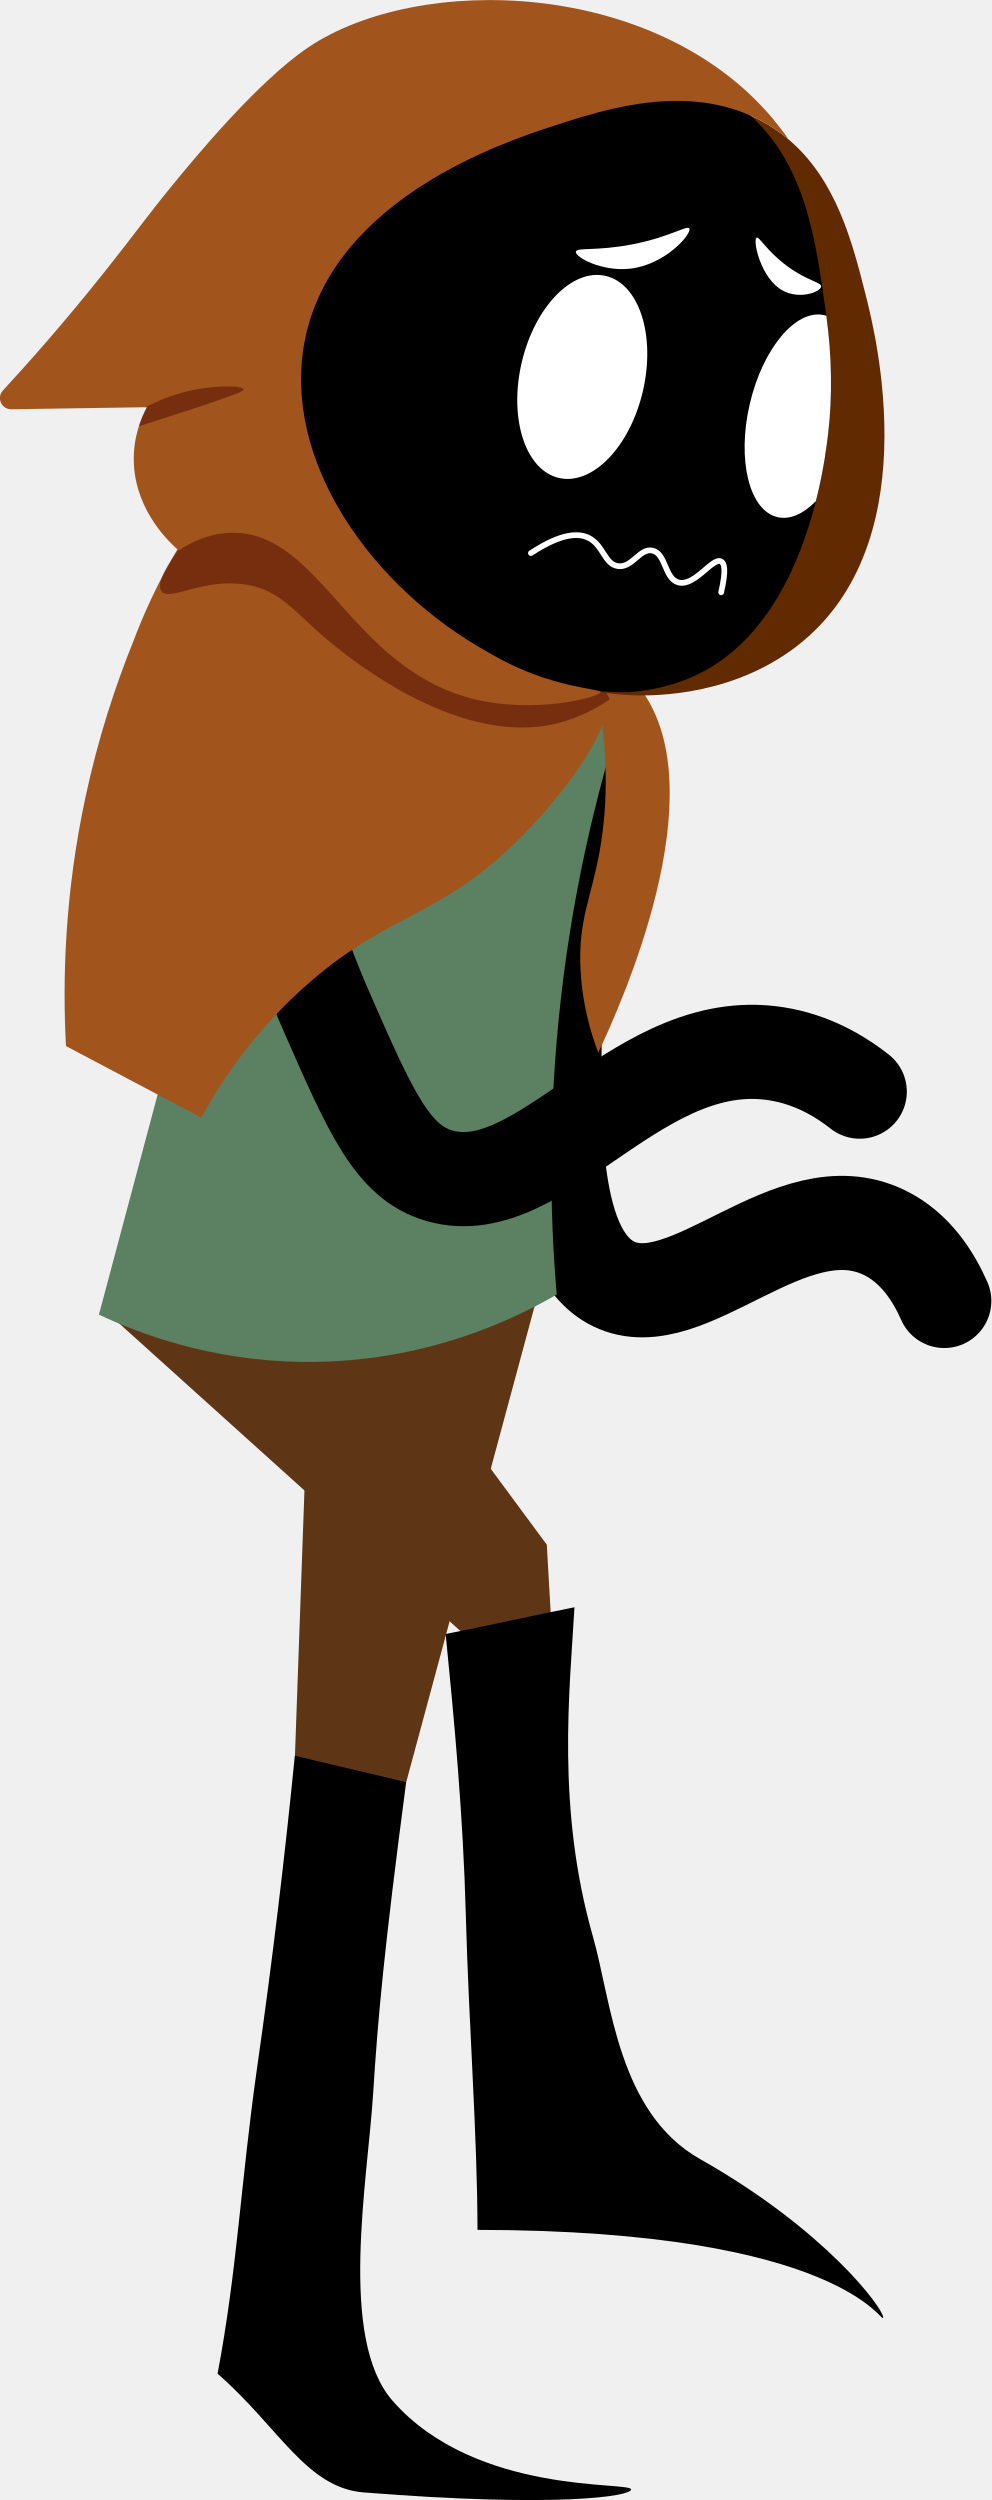
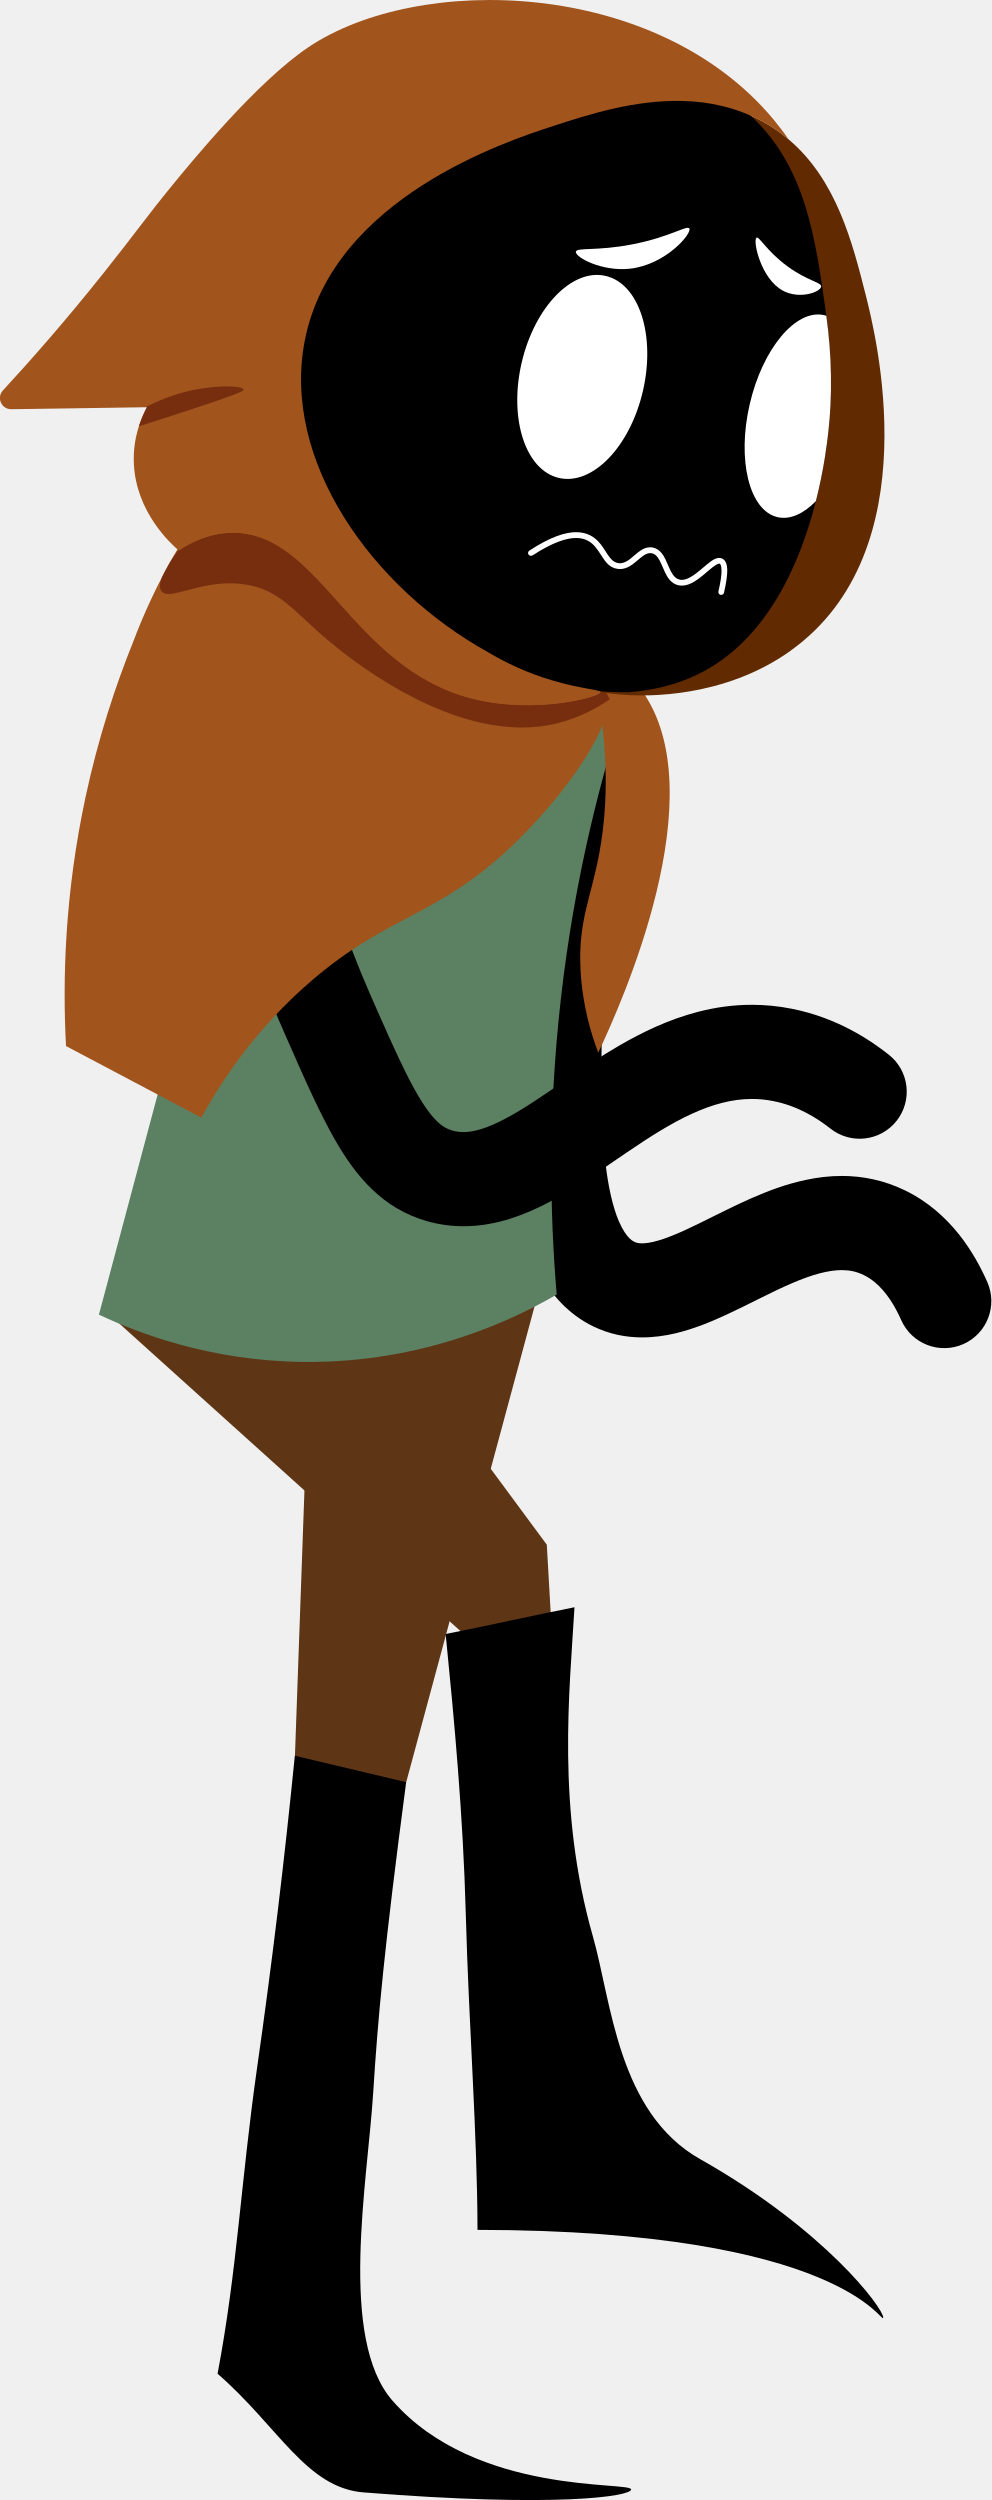
- <svg xmlns="http://www.w3.org/2000/svg" viewBox="0 0 178.98 451.36">
+ <svg xmlns="http://www.w3.org/2000/svg" id="Layer_2" data-name="Layer 2" viewBox="0 0 178.98 451.36">
  <defs>
    <style>
      .cls-1 {
+         fill: none;
+       }
+ 
+       .cls-2 {
        fill: #5c8062;
      }

-       .cls-2 {
-         stroke: #fff;
-         stroke-width: 1.03px;
-       }
- 
-       .cls-2, .cls-3 {
-         fill: none;
-         stroke-linecap: round;
-         stroke-miterlimit: 10;
+       .cls-3 {
+         fill: #612a00;
      }

      .cls-4 {
-         fill: #612a00;
+         fill: #772e0f;
      }

      .cls-5 {
-         isolation: isolate;
+         fill: #5e3615;
      }

      .cls-6 {
-         fill: #5e3615;
+         fill: #fff;
      }

      .cls-7 {
-         fill: #fff;
+         fill: #a1541c;
      }

      .cls-8 {
-         fill: #a1541c;
+         fill: #8c8c8c;
      }

      .cls-9 {
-         mix-blend-mode: overlay;
-         opacity: .45;
-       }
- 
-       .cls-3 {
-         stroke: #000;
-         stroke-width: 17px;
-       }
- 
-       .cls-10 {
        clip-path: url(#clippath);
      }
    </style>
    <clipPath id="clippath">
-       <path class="cls-8" d="M142.41,25.21c-1.48-1.27-3.13-2.4-4.98-3.39-4.6-2.47-9.43-3.47-14.17-3.59-8.74-.24-17.16,2.5-23.32,4.5-8.29,2.7-39.79,12.93-44.89,38.65-4.32,21.68,12.04,44.78,33.22,56.46,2.62,1.55,6.56,3.59,11.66,5.07,5,1.46,8.48,1.62,8.48,2.05,0,.84-11.87,4.11-23.33,1.13-21.78-5.68-27.34-30.14-43.22-29.9-4.37.07-7.77,1.98-9.59,3.2-1.38-1.19-7.69-6.87-8.1-15.65-.22-4.69,1.33-8.3,2.36-10.22-.31,0-6.99.1-7.31.11-2.44.04-4.87.07-7.31.11-3.29.05-6.58.1-9.86.15-1.78.03-2.73-2.08-1.52-3.39,4.94-5.36,11.32-12.58,18.37-21.45,5.63-7.07,7.56-9.91,12.15-15.52,3.64-4.45,15.38-18.78,24.62-24.99,19.89-13.39,62.76-12.4,83.95,13,1,1.21,1.93,2.43,2.78,3.68Z" />
+       <path class="cls-1" d="M142.41,25.21c-1.48-1.27-3.13-2.4-4.98-3.39-4.6-2.47-9.43-3.47-14.17-3.59-8.74-.24-17.16,2.5-23.32,4.5-8.29,2.7-39.79,12.93-44.89,38.65-4.32,21.68,12.04,44.78,33.22,56.46,2.62,1.55,6.56,3.59,11.66,5.07,5,1.46,8.48,1.62,8.48,2.05,0,.84-11.87,4.11-23.33,1.13-21.78-5.68-27.34-30.14-43.22-29.9-4.37.07-7.77,1.98-9.59,3.2-1.38-1.19-7.69-6.87-8.1-15.65-.22-4.69,1.33-8.3,2.36-10.22-.31,0-6.99.1-7.31.11-2.44.04-4.87.07-7.31.11-3.29.05-6.58.1-9.86.14-1.78.03-2.73-2.08-1.52-3.39,4.94-5.36,11.32-12.58,18.37-21.45,5.63-7.07,7.56-9.91,12.15-15.52,3.64-4.45,15.38-18.78,24.62-24.99,19.89-13.39,62.76-12.4,83.95,13,1,1.21,1.93,2.43,2.78,3.68" />
    </clipPath>
  </defs>
-   <g class="cls-5">
-     <g id="Layer_2" data-name="Layer 2">
-       <g id="step_4">
-         <path id="R_leg" class="cls-6" d="M60.22,332.3c4.37-3.51,8.74-7.03,13.12-10.54,8.13-30.13,16.25-60.26,24.38-90.38-3.92-2.05-13.64-6.42-23.59-3.05-1.85.63-8.4,2.77-13.41,9.32-3.36,4.4-4.56,8.82-5.03,11.25-.81,22.7-1.63,45.39-2.44,68.09,2.33,5.1,4.66,10.2,6.98,15.31Z" />
-         <path id="R_foot" d="M39.28,428.56c3.56-18.78,4.21-34.74,7.13-55.19,2.78-19.42,5.02-38.24,6.82-56.38l20.1,4.77c-3.98,30.17-5.1,42.5-5.95,56.04-1,15.96-6.35,44.4,3.5,55.65,15.12,17.26,43.27,14.47,43.07,16.03-.16,1.21-13.27,3.29-48.31.51-10.35-.82-15.39-11.91-26.36-21.43Z" />
-         <path id="L_arm" class="cls-3" d="M106.61,126.81c-2.37,10.57-5.37,27.02-6.07,47.38-.89,25.72-1.78,51.77,10.26,57.62,13.44,6.54,31.89-17.49,48.83-9.29,5.71,2.76,8.96,8.08,10.85,12.36" />
-         <path id="L_leg" class="cls-6" d="M99.72,296.3c-.33-5.81-.67-11.61-1-17.42-12.25-16.58-24.51-33.17-36.76-49.75-4.59-6.42-9.19-12.83-13.78-19.25-4.35,1.54-14.18,5.72-21.38,15.87-3.25,4.58-5.03,9.06-6.05,12.5,21.84,19.69,43.68,39.37,65.52,59.06,4.48-.34,8.97-.67,13.45-1.01Z" />
-         <path id="L_foot" d="M86.21,402.6c-.03-17.34-1.56-36.53-2.12-57.19-.48-17.71-2.07-34.76-3.63-50.4,7.27-1.44,15.99-3.39,23.26-4.83-.89,15.26-3.27,36.32,3.33,59.46,3.34,11.71,4.48,31.78,19.36,40.18,22.59,12.76,33.11,26.98,33.05,28.61-.06,1.58-7.04-15.77-73.26-15.84Z" />
-         <path class="cls-1" d="M47.3,85.65c8.8-.24,13.3,12.14,24.4,22.34,7.66,7.04,20.25,14.67,41.8,16.99-4.89,14.64-9.75,33.34-12.24,55.37-2.33,20.56-2,38.69-.75,53.37-7.24,4.21-23.58,12.38-45.64,12.17-16.8-.17-29.77-5.12-37.01-8.54,4.23-15.87,8.47-31.74,12.7-47.61-1.45-24.04-2.9-48.07-4.34-72.11,2.1-6.43,4.21-12.85,6.31-19.28,3.34-5.81,8.4-12.52,14.78-12.69Z" />
-         <path id="R_arm" class="cls-3" d="M44.04,123.88c1.4,15.73,5.15,36.51,15.02,59.02,7.87,17.95,11.81,26.93,20.26,29.37,18.82,5.43,36.31-26.95,62.01-21.81,6.32,1.26,11.04,4.38,13.89,6.63" />
-         <g>
-           <path class="cls-8" d="M108.95,119.16c-3.52,1.3,2.82,15.01-.69,34.54-1.54,8.55-3.93,12.48-3.44,21.5.34,6.35,1.91,11.48,3.19,14.85,4.13-8.77,21.31-46.78,7.82-65.44-.55-.76-4.55-6.3-6.88-5.44Z" />
-           <path class="cls-8" d="M109.41,121.63c3.99,7.42-8.41,23.01-17.25,31.35-13.24,12.49-21.81,12.08-35.64,23.84-10.46,8.9-16.7,18.62-20.18,24.96-8.14-4.31-16.29-8.61-24.43-12.92-.64-11.94-.24-27.44,3.54-45.02,2.31-10.76,5.43-20.14,8.6-28,1.63-4.33,4.28-10.53,8.47-17.5,3.98-6.62,5.98-9.93,8.03-10.6,9.74-3.16,16.79,23.3,39.51,29.25,15.66,4.1,26.28-1.07,29.34,4.63Z" />
-           <path class="cls-9" d="M29.15,106.74c1.48,1.94,7.5-2.44,15.27-1.19,6.31,1.02,8.64,4.93,15.17,10.36,4.2,3.49,23.7,19.12,41.17,14.64,4.24-1.09,7.42-2.98,9.33-4.3-2.24-4.54-11.47-21.86-32.54-30.62-18.33-7.62-34.66-4.19-40.04-2.82-8.56,9.73-9.19,12.82-8.35,13.92Z" />
-         </g>
-         <g>
-           <path class="cls-4" d="M142.76,117.47c-12.15,8.71-26.43,8.18-29.38,8.02h0c-8.49-.48-17.14-3.26-25.1-7.66-21.19-11.68-37.54-34.78-33.22-56.46,5.1-25.71,36.6-35.95,44.89-38.65,4.62-1.5,10.52-3.41,16.86-4.17.52-.06,1.04-.12,1.57-.16.01,0,.03,0,.04,0,.45-.04.9-.07,1.36-.1.07,0,.16-.01.24-.01.54-.03,1.08-.05,1.62-.05.54,0,1.08,0,1.63.01,4.73.12,9.56,1.12,14.17,3.59,1.85.99,3.5,2.13,4.98,3.39,8.63,7.32,11.5,18.67,13.88,28.06,1.74,6.9,11.67,46.13-13.54,64.2Z" />
-           <path d="M147.3,90.48c-2.73,10.78-8.62,25.15-21.4,31.31-3.73,1.81-7.92,2.84-12.41,3.19h0c-6.83.03-18.24-.93-29.87-7.38-20.33-11.28-37.23-37.06-31.28-61.19,7.49-30.39,43.42-39.77,49.36-41.29,7.91-2.03,14.83-2.38,19.81-2.28,3.8,1.21,9.15,3.5,14.05,8.07,9.92,9.25,11.68,21.96,13.63,36.11,0,0,1.53,10.74.36,20.98-.21,1.84-.76,6.64-2.25,12.49Z" />
-           <path class="cls-7" d="M147.3,90.48c-2.22,2.28-4.67,3.41-6.92,2.89-5.1-1.18-7.35-10.3-5.03-20.37,2.32-10.07,8.35-17.27,13.45-16.1.13.03.26.07.39.11,1.01,7.37,1.09,14.57.36,20.98-.21,1.84-.76,6.64-2.25,12.49Z" />
-           <ellipse class="cls-7" cx="105.13" cy="68.05" rx="18.72" ry="11.24" transform="translate(15.17 155.18) rotate(-77)" />
-           <path class="cls-7" d="M124.45,41.24c.54.89-4.23,6.54-10.69,7.27-5.1.57-9.95-2.09-9.79-3.06.14-.82,3.74-.08,10.17-1.33,6.83-1.32,9.91-3.52,10.3-2.87Z" />
-           <path class="cls-7" d="M136.54,42.95c-.59.72.83,7.26,4.69,9.46,3.05,1.74,6.85.33,7.02-.64.14-.81-2.33-.96-6.03-3.65-3.93-2.86-5.25-5.7-5.68-5.17Z" />
-           <path class="cls-2" d="M95.85,99.86c5.71-3.75,8.75-3.61,10.48-2.72,2.63,1.35,2.82,4.75,5.26,5.07,2.58.34,3.92-3.29,6.19-2.81,2.46.52,2.18,5.05,4.69,5.75,2.95.82,6.2-4.61,7.73-3.78.55.3.96,1.45,0,5.57" />
-           <g>
-             <path class="cls-8" d="M142.41,25.21c-1.48-1.27-3.13-2.4-4.98-3.39-4.6-2.47-9.43-3.47-14.17-3.59-8.74-.24-17.16,2.5-23.32,4.5-8.29,2.7-39.79,12.93-44.89,38.65-4.32,21.68,12.04,44.78,33.22,56.46,2.62,1.55,6.56,3.59,11.66,5.07,5,1.46,8.48,1.62,8.48,2.05,0,.84-11.87,4.11-23.33,1.13-21.78-5.68-27.34-30.14-43.22-29.9-4.37.07-7.77,1.98-9.59,3.2-1.38-1.19-7.69-6.87-8.1-15.65-.22-4.69,1.33-8.3,2.36-10.22-.31,0-6.99.1-7.31.11-2.44.04-4.87.07-7.31.11-3.29.05-6.58.1-9.86.15-1.78.03-2.73-2.08-1.52-3.39,4.94-5.36,11.32-12.58,18.37-21.45,5.63-7.07,7.56-9.91,12.15-15.52,3.64-4.45,15.38-18.78,24.62-24.99,19.89-13.39,62.76-12.4,83.95,13,1,1.21,1.93,2.43,2.78,3.68Z" />
-             <g class="cls-10">
-               <path class="cls-9" d="M20.33,78.14c-.38-.76,5.42-5.37,12.83-7.32,5.23-1.38,10.68-1.27,10.82-.5.05.27-.52.72-14.48,5.22-8.38,2.7-9.05,2.82-9.17,2.6Z" />
-             </g>
-           </g>
-         </g>
+   <g id="step_4">
+     <g>
+       <path class="cls-5" d="M60.22,332.3c4.37-3.51,8.74-7.03,13.12-10.54,8.13-30.13,16.25-60.26,24.38-90.38-3.92-2.05-13.64-6.42-23.59-3.05-1.85.63-8.4,2.77-13.41,9.32-3.36,4.4-4.56,8.82-5.03,11.25-.81,22.7-1.63,45.39-2.44,68.09,2.33,5.1,4.66,10.2,6.98,15.31Z" />
+       <path d="M39.28,428.56c3.56-18.78,4.21-34.74,7.13-55.19,2.78-19.42,5.02-38.24,6.82-56.38,6.7,1.59,13.4,3.18,20.1,4.77-3.98,30.17-5.1,42.5-5.95,56.04-1,15.96-6.35,44.4,3.5,55.65,15.12,17.26,43.27,14.47,43.07,16.03-.16,1.21-13.27,3.29-48.31.51-10.35-.82-15.39-11.91-26.36-21.43Z" />
+       <path d="M98.31,124.95c-2.45,10.92-5.55,27.92-6.27,48.95-.23,6.75-.47,13.61-.47,20.24,0,4.66.12,9.2.45,13.55.25,3.26.63,6.41,1.18,9.42.85,4.52,2.07,8.77,4.18,12.68,1.06,1.95,2.35,3.81,3.96,5.48,1.61,1.66,3.54,3.12,5.74,4.19,1.44.7,2.95,1.21,4.44,1.54,1.5.32,2.99.46,4.42.46,2.14,0,4.16-.3,6.06-.75,3.32-.8,6.31-2.04,9.15-3.35,4.25-1.97,8.21-4.14,11.81-5.67,1.79-.77,3.48-1.39,5-1.79,1.52-.4,2.86-.59,4.02-.59,1.45.01,2.61.25,3.94.88.75.36,1.43.81,2.08,1.36.97.81,1.87,1.86,2.67,3.04.8,1.18,1.48,2.49,2.04,3.75,1.9,4.29,6.92,6.23,11.21,4.33,4.29-1.9,6.23-6.92,4.33-11.21-1.15-2.59-2.75-5.62-5.12-8.61-1.19-1.49-2.58-2.96-4.2-4.33-1.62-1.36-3.49-2.62-5.6-3.63-3.72-1.81-7.67-2.59-11.34-2.58-2.26,0-4.42.27-6.48.71-3.6.76-6.87,2-9.91,3.34-4.54,2.01-8.62,4.24-12.09,5.81-1.73.79-3.29,1.4-4.59,1.78-1.3.39-2.32.53-2.99.53-.35,0-.61-.03-.83-.08-.22-.05-.4-.11-.6-.21-.27-.13-.52-.3-.83-.6-.53-.51-1.25-1.49-1.94-3.11-1.05-2.41-1.93-6.16-2.44-10.7-.53-4.55-.72-9.89-.72-15.62,0-6.22.23-12.91.46-19.66.68-19.69,3.57-35.6,5.87-45.81,1.03-4.58-1.85-9.13-6.43-10.16-4.58-1.03-9.13,1.85-10.16,6.43" />
+       <path class="cls-5" d="M99.72,296.3c-.33-5.81-.67-11.61-1-17.42-12.25-16.58-24.51-33.17-36.76-49.75-4.59-6.42-9.19-12.83-13.78-19.25-4.35,1.54-14.18,5.72-21.38,15.87-3.25,4.58-5.03,9.06-6.05,12.5,21.84,19.69,43.68,39.37,65.52,59.06,4.48-.34,8.97-.67,13.45-1.01Z" />
+       <path d="M86.21,402.6c-.03-17.34-1.56-36.53-2.12-57.19-.48-17.71-2.07-34.76-3.63-50.4,7.27-1.44,15.99-3.39,23.26-4.83-.89,15.26-3.27,36.32,3.33,59.46,3.34,11.71,4.48,31.78,19.36,40.18,22.59,12.76,33.11,26.98,33.05,28.61-.06,1.58-7.04-15.77-73.26-15.84Z" />
+       <path class="cls-2" d="M47.3,85.65c8.8-.24,13.3,12.14,24.4,22.34,7.66,7.04,20.25,14.67,41.8,16.99-4.89,14.64-9.75,33.34-12.24,55.37-2.33,20.56-2,38.69-.75,53.37-7.24,4.21-23.58,12.38-45.64,12.17-16.8-.17-29.77-5.12-37.01-8.54,4.23-15.87,8.47-31.74,12.7-47.61-1.45-24.04-2.9-48.07-4.34-72.11,2.1-6.43,4.21-12.85,6.31-19.28,3.34-5.81,8.4-12.52,14.78-12.69" />
+       <path d="M35.57,124.64c1.46,16.4,5.37,38.13,15.7,61.68,1.97,4.49,3.71,8.47,5.4,12.04,1.27,2.68,2.5,5.12,3.79,7.38,1.94,3.38,4.03,6.41,6.73,9,1.35,1.29,2.85,2.46,4.5,3.43,1.65.97,3.43,1.73,5.28,2.27,2.24.65,4.53.95,6.73.95,3.01,0,5.87-.55,8.5-1.39,4.62-1.48,8.65-3.79,12.49-6.23,2.87-1.84,5.63-3.77,8.34-5.61,4.06-2.77,8.01-5.3,11.81-7.04,1.9-.87,3.75-1.56,5.55-2.01,1.81-.46,3.57-.7,5.36-.7,1.27,0,2.56.12,3.9.39,2.24.45,4.24,1.23,5.97,2.14,1.73.91,3.19,1.93,4.31,2.82,3.68,2.91,9.03,2.29,11.94-1.39s2.29-9.03-1.39-11.94c-1.72-1.36-4.05-3.02-6.97-4.55-2.92-1.53-6.44-2.94-10.53-3.75-2.45-.49-4.88-.72-7.24-.72-3.39,0-6.63.47-9.68,1.26-5.34,1.38-10.09,3.68-14.39,6.18-3.23,1.88-6.21,3.89-9.02,5.8-4.19,2.87-8,5.52-11.28,7.25-1.63.87-3.12,1.52-4.4,1.92-1.29.4-2.36.57-3.29.57-.7,0-1.33-.09-2.02-.28-.47-.14-.85-.3-1.23-.5-.64-.36-1.32-.88-2.2-1.87-1.31-1.47-2.95-4.05-4.82-7.79-1.88-3.73-4.01-8.56-6.59-14.45-9.42-21.47-13-41.31-14.34-56.36-.42-4.68-4.54-8.13-9.22-7.71s-8.13,4.54-7.71,9.22Z" />
+       <path class="cls-7" d="M108.95,119.16c-3.52,1.3,2.82,15.01-.69,34.54-1.54,8.55-3.93,12.48-3.44,21.5.34,6.35,1.91,11.48,3.19,14.85,4.13-8.77,21.31-46.78,7.82-65.44-.55-.76-4.55-6.3-6.88-5.44" />
+       <path class="cls-7" d="M109.41,121.63c3.99,7.42-8.41,23.01-17.25,31.35-13.24,12.49-21.81,12.08-35.63,23.84-10.46,8.9-16.7,18.62-20.18,24.96-8.14-4.31-16.29-8.61-24.43-12.92-.64-11.94-.24-27.44,3.54-45.02,2.31-10.76,5.43-20.14,8.6-28,1.63-4.33,4.28-10.53,8.47-17.5,3.98-6.62,5.98-9.93,8.03-10.6,9.74-3.16,16.79,23.3,39.51,29.25,7.21,1.89,13.35,1.81,18.17,1.73,5.66-.09,9.51-.18,11.17,2.9" />
+       <path class="cls-8" d="M30.7,101.5c-.67,1.05-1.12,1.91-1.4,2.61.44-.85.91-1.72,1.4-2.61M60.87,91.29c6.14,10.8,16.08,20.3,27.4,26.54.4.23.82.48,1.27.73,2.02.15,3.91.2,5.67.2,1.06,0,2.07-.02,3.02-.03.96-.02,1.86-.03,2.71-.03,1.02,0,1.97.02,2.84.09.53-.19,1.08-.32,1.65-.4-4.94-7.14-13.75-16.88-27.89-22.75-5.86-2.44-11.52-3.74-16.68-4.35" />
+       <path d="M105.44,118.39c-.57.08-1.12.21-1.65.4.78.06,1.5.17,2.15.33-.16-.24-.33-.49-.5-.73" />
+       <path class="cls-4" d="M42.1,96.18c-.08,0-.16,0-.23,0-4.37.07-7.77,1.98-9.59,3.2-.03-.02-.05-.04-.08-.07-.59.81-1.09,1.54-1.51,2.19-.49.89-.96,1.76-1.4,2.61-.58,1.41-.48,2.19-.14,2.63.28.36.71.5,1.28.5,1.05,0,2.58-.48,4.46-.96,1.88-.48,4.13-.96,6.62-.96.94,0,1.91.07,2.91.23,6.31,1.02,8.64,4.93,15.17,10.36,3.68,3.06,19.11,15.44,34.63,15.44,2.19,0,4.38-.25,6.54-.8,4.24-1.09,7.42-2.98,9.33-4.3-.69-1.39-2.02-3.97-4.15-7.13-.65-.16-1.37-.27-2.15-.33-.87-.07-1.81-.09-2.84-.09-.85,0-1.76.02-2.71.03-.96.02-1.97.03-3.02.03-1.75,0-3.65-.04-5.67-.2,2.56,1.42,6.06,3.08,10.39,4.34,5,1.46,8.48,1.62,8.48,2.05,0,.59-5.79,2.36-13.18,2.36-3.2,0-6.69-.33-10.15-1.23-21.67-5.65-27.28-29.9-42.98-29.9" />
+       <path class="cls-3" d="M142.76,117.47c-12.15,8.71-26.43,8.18-29.38,8.02h0c-8.49-.48-17.14-3.26-25.1-7.66-21.19-11.68-37.54-34.78-33.22-56.46,5.1-25.71,36.6-35.95,44.89-38.65,4.62-1.5,10.52-3.41,16.86-4.17.52-.06,1.04-.12,1.57-.16h.04c.45-.05.9-.08,1.36-.11h.24c.54-.04,1.08-.06,1.62-.07.54,0,1.08,0,1.63.01,4.73.12,9.56,1.12,14.17,3.59,1.85.99,3.5,2.13,4.98,3.39,8.63,7.32,11.5,18.67,13.88,28.06,1.74,6.9,11.67,46.13-13.54,64.2Z" />
+       <path d="M147.3,90.48c-2.74,10.78-8.62,25.15-21.4,31.31-3.73,1.81-7.92,2.84-12.41,3.19h0c-6.83.03-18.24-.93-29.87-7.38-20.33-11.28-37.23-37.06-31.28-61.19,7.49-30.39,43.42-39.77,49.36-41.29,7.91-2.03,14.83-2.38,19.81-2.28,3.8,1.21,9.15,3.5,14.05,8.07,9.92,9.25,11.68,21.96,13.63,36.11,0,0,1.53,10.74.36,20.98-.21,1.84-.76,6.64-2.25,12.49Z" />
+       <path class="cls-6" d="M147.3,90.48c-2.22,2.28-4.67,3.41-6.92,2.89-5.1-1.18-7.35-10.3-5.03-20.37,2.32-10.07,8.35-17.27,13.45-16.1.13.03.26.07.39.11,1.01,7.37,1.09,14.57.36,20.98-.21,1.84-.76,6.64-2.25,12.49Z" />
+       <ellipse class="cls-6" cx="105.13" cy="68.05" rx="18.72" ry="11.24" transform="translate(15.17 155.18) rotate(-77)" />
+       <path class="cls-6" d="M124.45,41.24c.54.89-4.23,6.54-10.69,7.27-5.1.57-9.95-2.09-9.79-3.06.14-.82,3.74-.08,10.17-1.33,6.83-1.32,9.91-3.52,10.3-2.87Z" />
+       <path class="cls-6" d="M136.54,42.95c-.59.72.83,7.26,4.69,9.46,3.05,1.74,6.85.33,7.02-.64.14-.81-2.33-.96-6.03-3.65-3.93-2.86-5.25-5.7-5.68-5.17Z" />
+       <path class="cls-6" d="M96.13,100.29c3.7-2.43,6.21-3.16,7.89-3.16.88,0,1.54.2,2.07.47,1.16.59,1.82,1.67,2.51,2.74.34.53.69,1.06,1.15,1.5.45.44,1.04.78,1.77.87.14.02.27.03.41.03.67,0,1.26-.22,1.77-.52.77-.45,1.4-1.08,2.01-1.56.3-.24.59-.45.87-.59.28-.14.53-.21.8-.21.1,0,.2.01.31.03.46.1.78.36,1.1.81.48.67.83,1.7,1.29,2.67.24.49.5.96.86,1.36.36.4.82.74,1.4.9.26.07.51.1.77.1.78,0,1.5-.29,2.18-.69,1.02-.6,1.95-1.45,2.77-2.14.41-.34.78-.64,1.1-.85.32-.21.58-.29.69-.29l.11.02s.1.06.17.24c.07.18.14.5.14,1.01,0,.78-.15,1.98-.56,3.75-.06.28.11.55.38.62.28.06.55-.11.62-.38.42-1.82.59-3.08.59-3.98,0-.59-.07-1.03-.21-1.39-.14-.35-.37-.62-.64-.77-.19-.1-.4-.15-.6-.15-.61.01-1.1.33-1.64.72-.8.59-1.66,1.42-2.56,2.09-.89.68-1.8,1.16-2.55,1.15-.17,0-.33-.02-.49-.07-.48-.14-.83-.44-1.16-.92-.49-.71-.84-1.75-1.3-2.7-.23-.48-.5-.94-.86-1.32-.36-.39-.83-.7-1.4-.82-.17-.04-.35-.05-.52-.05-.62,0-1.16.23-1.63.53-.71.45-1.32,1.07-1.94,1.55-.62.48-1.22.8-1.87.8-.09,0-.18,0-.27-.02-.49-.07-.84-.27-1.19-.6-.52-.49-.97-1.29-1.53-2.13-.56-.84-1.27-1.72-2.37-2.28-.66-.34-1.5-.58-2.54-.58-1.98,0-4.66.84-8.46,3.33-.24.16-.3.48-.15.71s.48.3.71.15Z" />
+       <path class="cls-7" d="M142.41,25.21c-1.48-1.27-3.13-2.4-4.98-3.39-4.6-2.47-9.43-3.47-14.17-3.59-8.74-.24-17.16,2.5-23.32,4.5-8.29,2.7-39.79,12.93-44.89,38.65-4.32,21.68,12.04,44.78,33.22,56.46,2.62,1.55,6.56,3.59,11.66,5.07,5,1.46,8.48,1.62,8.48,2.05,0,.84-11.87,4.11-23.33,1.13-21.78-5.68-27.34-30.14-43.22-29.9-4.37.07-7.77,1.98-9.59,3.2-1.38-1.19-7.69-6.87-8.1-15.65-.22-4.69,1.33-8.3,2.36-10.22-.31,0-6.99.1-7.31.11-2.44.04-4.87.07-7.31.11-3.29.05-6.58.1-9.86.14-1.78.03-2.73-2.08-1.52-3.39,4.94-5.36,11.32-12.58,18.37-21.45,5.63-7.07,7.56-9.91,12.15-15.52,3.64-4.45,15.38-18.78,24.62-24.99,19.89-13.39,62.76-12.4,83.95,13,1,1.21,1.93,2.43,2.78,3.68" />
+       <g class="cls-9">
+         <path class="cls-4" d="M41.03,69.76c-2.09,0-5.01.31-7.87,1.06-2.55.67-4.9,1.66-6.88,2.69.14,0,.23,0,.26,0h0c-.45.84-1,2.01-1.46,3.45,1.16-.37,2.61-.83,4.42-1.41,13.97-4.51,14.53-4.96,14.48-5.22-.06-.35-1.22-.56-2.95-.56" />
      </g>
    </g>
  </g>
</svg>
